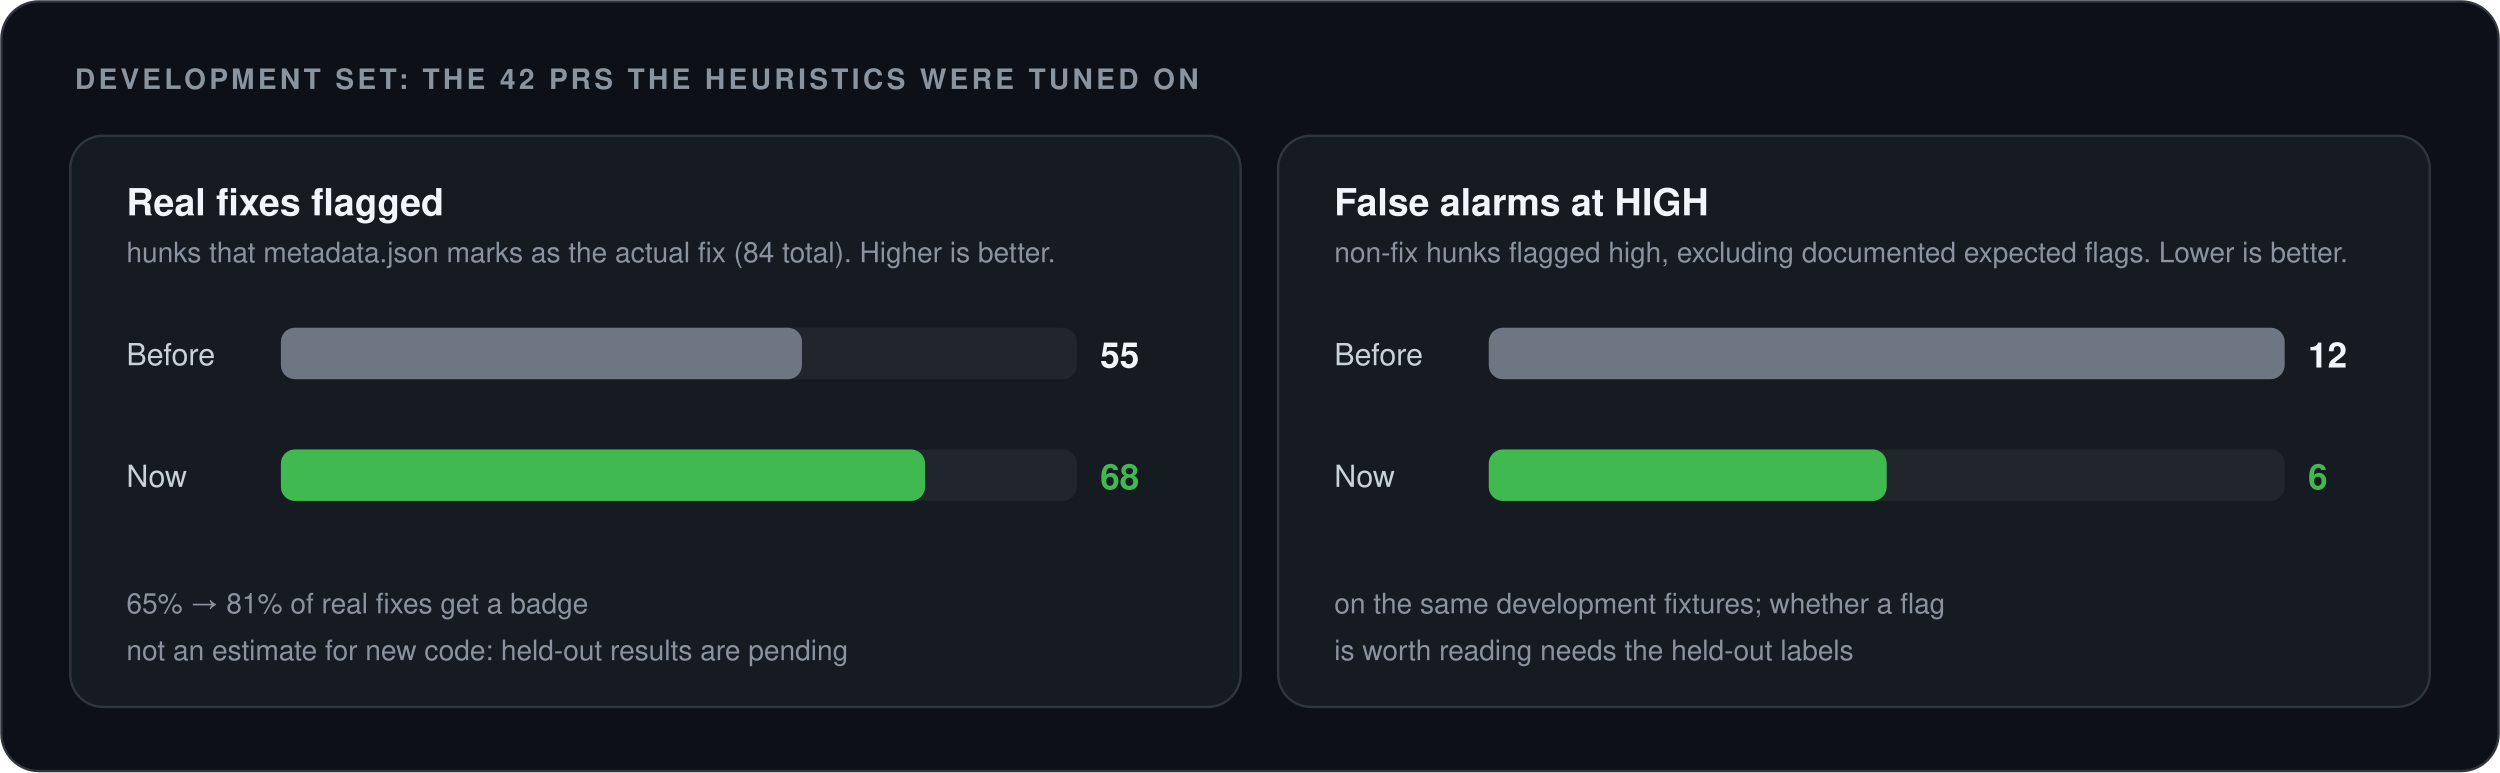
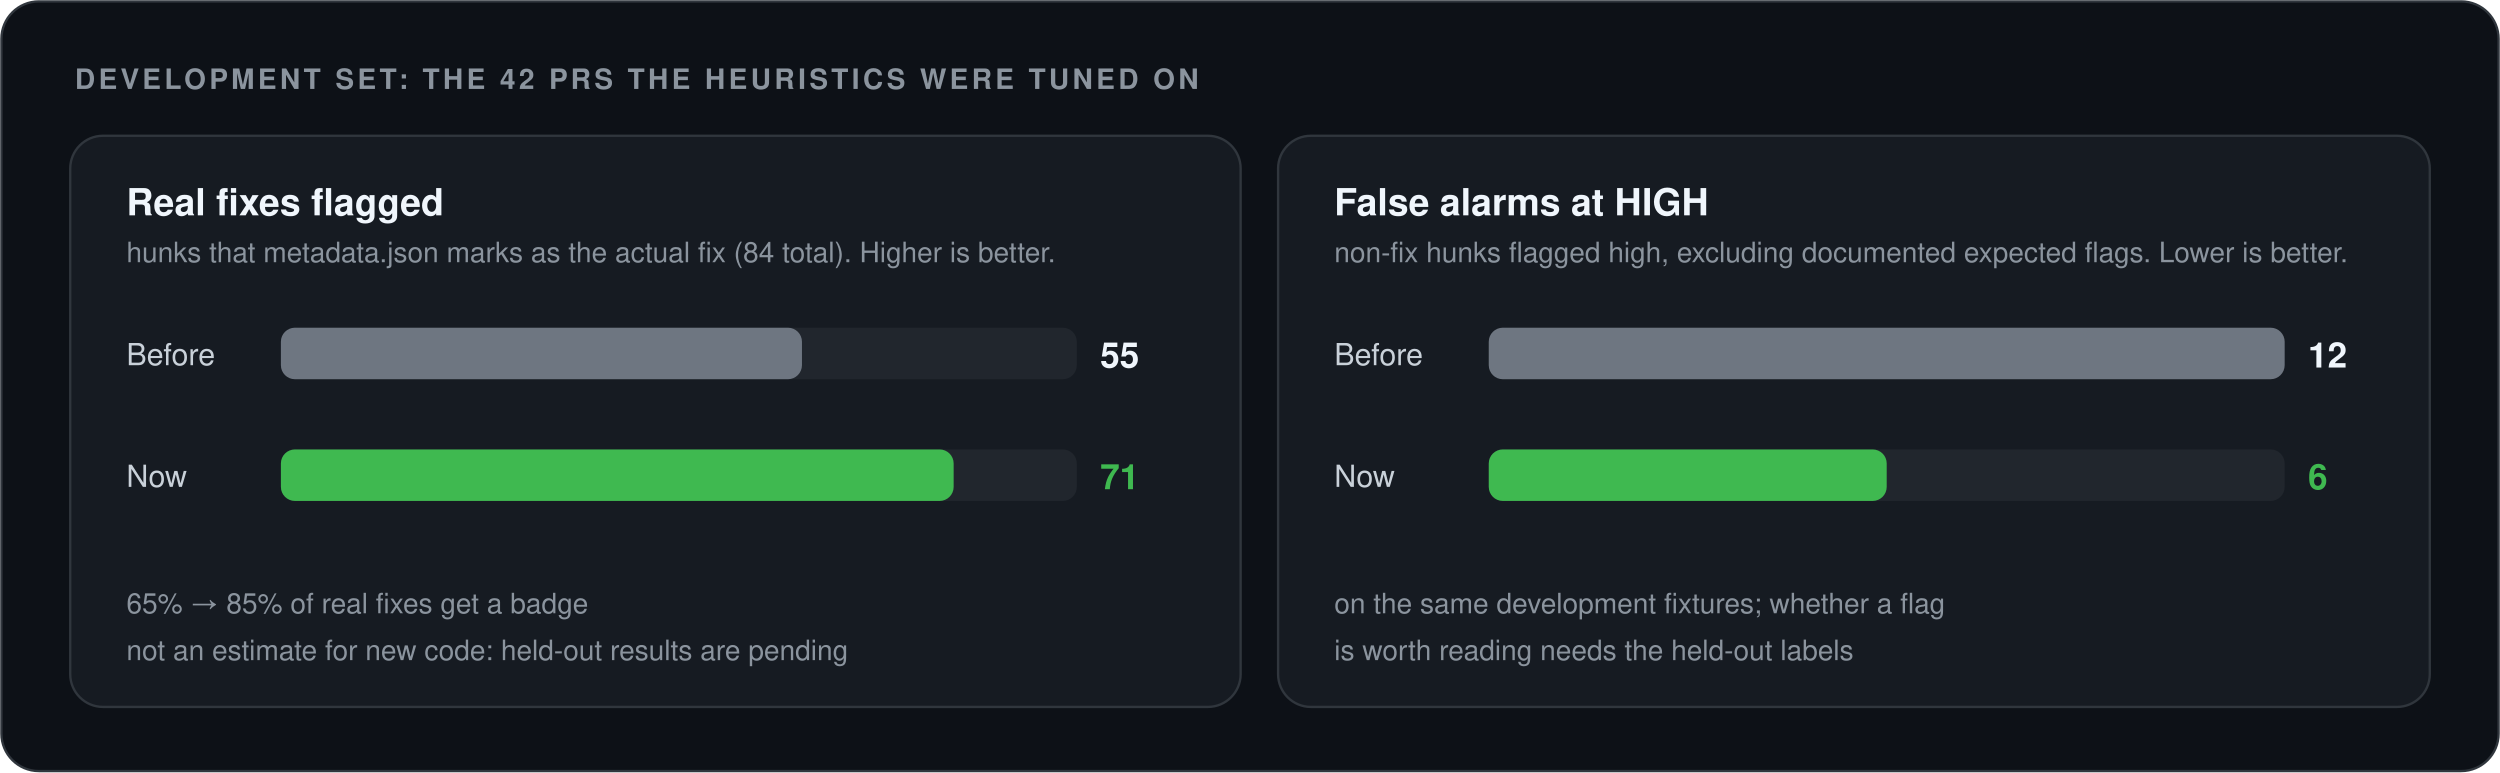
<svg xmlns="http://www.w3.org/2000/svg" viewBox="0 0 1068 330" width="1068" height="330" role="img" aria-labelledby="t d">
  <defs>
    <style>
      text { font-family: -apple-system, "Segoe UI", Helvetica, Arial, sans-serif; }
      .cap { font-size: 12px; fill: #8b949e; font-weight: 700; letter-spacing: .12em; }
      .h { font-size: 16px; font-weight: 700; fill: #f0f6fc; }
      .s { font-size: 12px; fill: #8b949e; }
      .k { font-size: 13px; fill: #c9d1d9; }
      .v { font-size: 15px; font-weight: 700; fill: #f0f6fc; }
    </style>
  </defs>
  <rect x=".6" y=".6" width="1066.8" height="328.8" rx="16" fill="#0d1117" stroke="#30363d" />
  <text x="32" y="38" class="cap">DEVELOPMENT SET: THE 42 PRS THE HEURISTICS WERE TUNED ON</text>
  <rect x="30" y="58" width="500" height="244" rx="14" fill="#161b22" stroke="#30363d" />
  <text x="54" y="92" class="h">Real fixes flagged</text>
  <text x="54" y="112" class="s">hunks that metadata.json marks as the actual fix (84 total). Higher is better.</text>
  <text x="54" y="156" class="k">Before</text>
  <rect x="120" y="140" width="340" height="22" rx="6" fill="#21262d" />
  <rect x="120" y="140" width="222.6" height="22" rx="6" fill="#6e7681" />
  <text x="470" y="157" class="v">55</text>
  <text x="54" y="208" class="k">Now</text>
  <rect x="120" y="192" width="340" height="22" rx="6" fill="#21262d" />
-   <rect x="120" y="192" width="275.2" height="22" rx="6" fill="#3fb950" />
-   <text x="470" y="209" class="v" style="fill:#3fb950">68</text>
-   <text x="54" y="262" class="s">65% → 81% of real fixes get a badge</text>
+   <rect x="120" y="192" width="287.4" height="22" rx="6" fill="#3fb950" />
+   <text x="470" y="209" class="v" style="fill:#3fb950">71</text>
+   <text x="54" y="262" class="s">65% → 85% of real fixes get a badge</text>
  <text x="54" y="282" class="s">not an estimate for new code: held-out results are pending</text>
  <rect x="546" y="58" width="492" height="244" rx="14" fill="#161b22" stroke="#30363d" />
  <text x="570" y="92" class="h">False alarms at HIGH</text>
  <text x="570" y="112" class="s">non-fix hunks flagged high, excluding documented expected flags. Lower is better.</text>
  <text x="570" y="156" class="k">Before</text>
  <rect x="636" y="140" width="340" height="22" rx="6" fill="#21262d" />
  <rect x="636" y="140" width="340" height="22" rx="6" fill="#6e7681" />
  <text x="986" y="157" class="v">12</text>
  <text x="570" y="208" class="k">Now</text>
  <rect x="636" y="192" width="340" height="22" rx="6" fill="#21262d" />
  <rect x="636" y="192" width="170" height="22" rx="6" fill="#3fb950" />
  <text x="986" y="209" class="v" style="fill:#3fb950">6</text>
  <text x="570" y="262" class="s">on the same development fixtures; whether a flag</text>
  <text x="570" y="282" class="s">is worth reading needs the held-out labels</text>
</svg>
